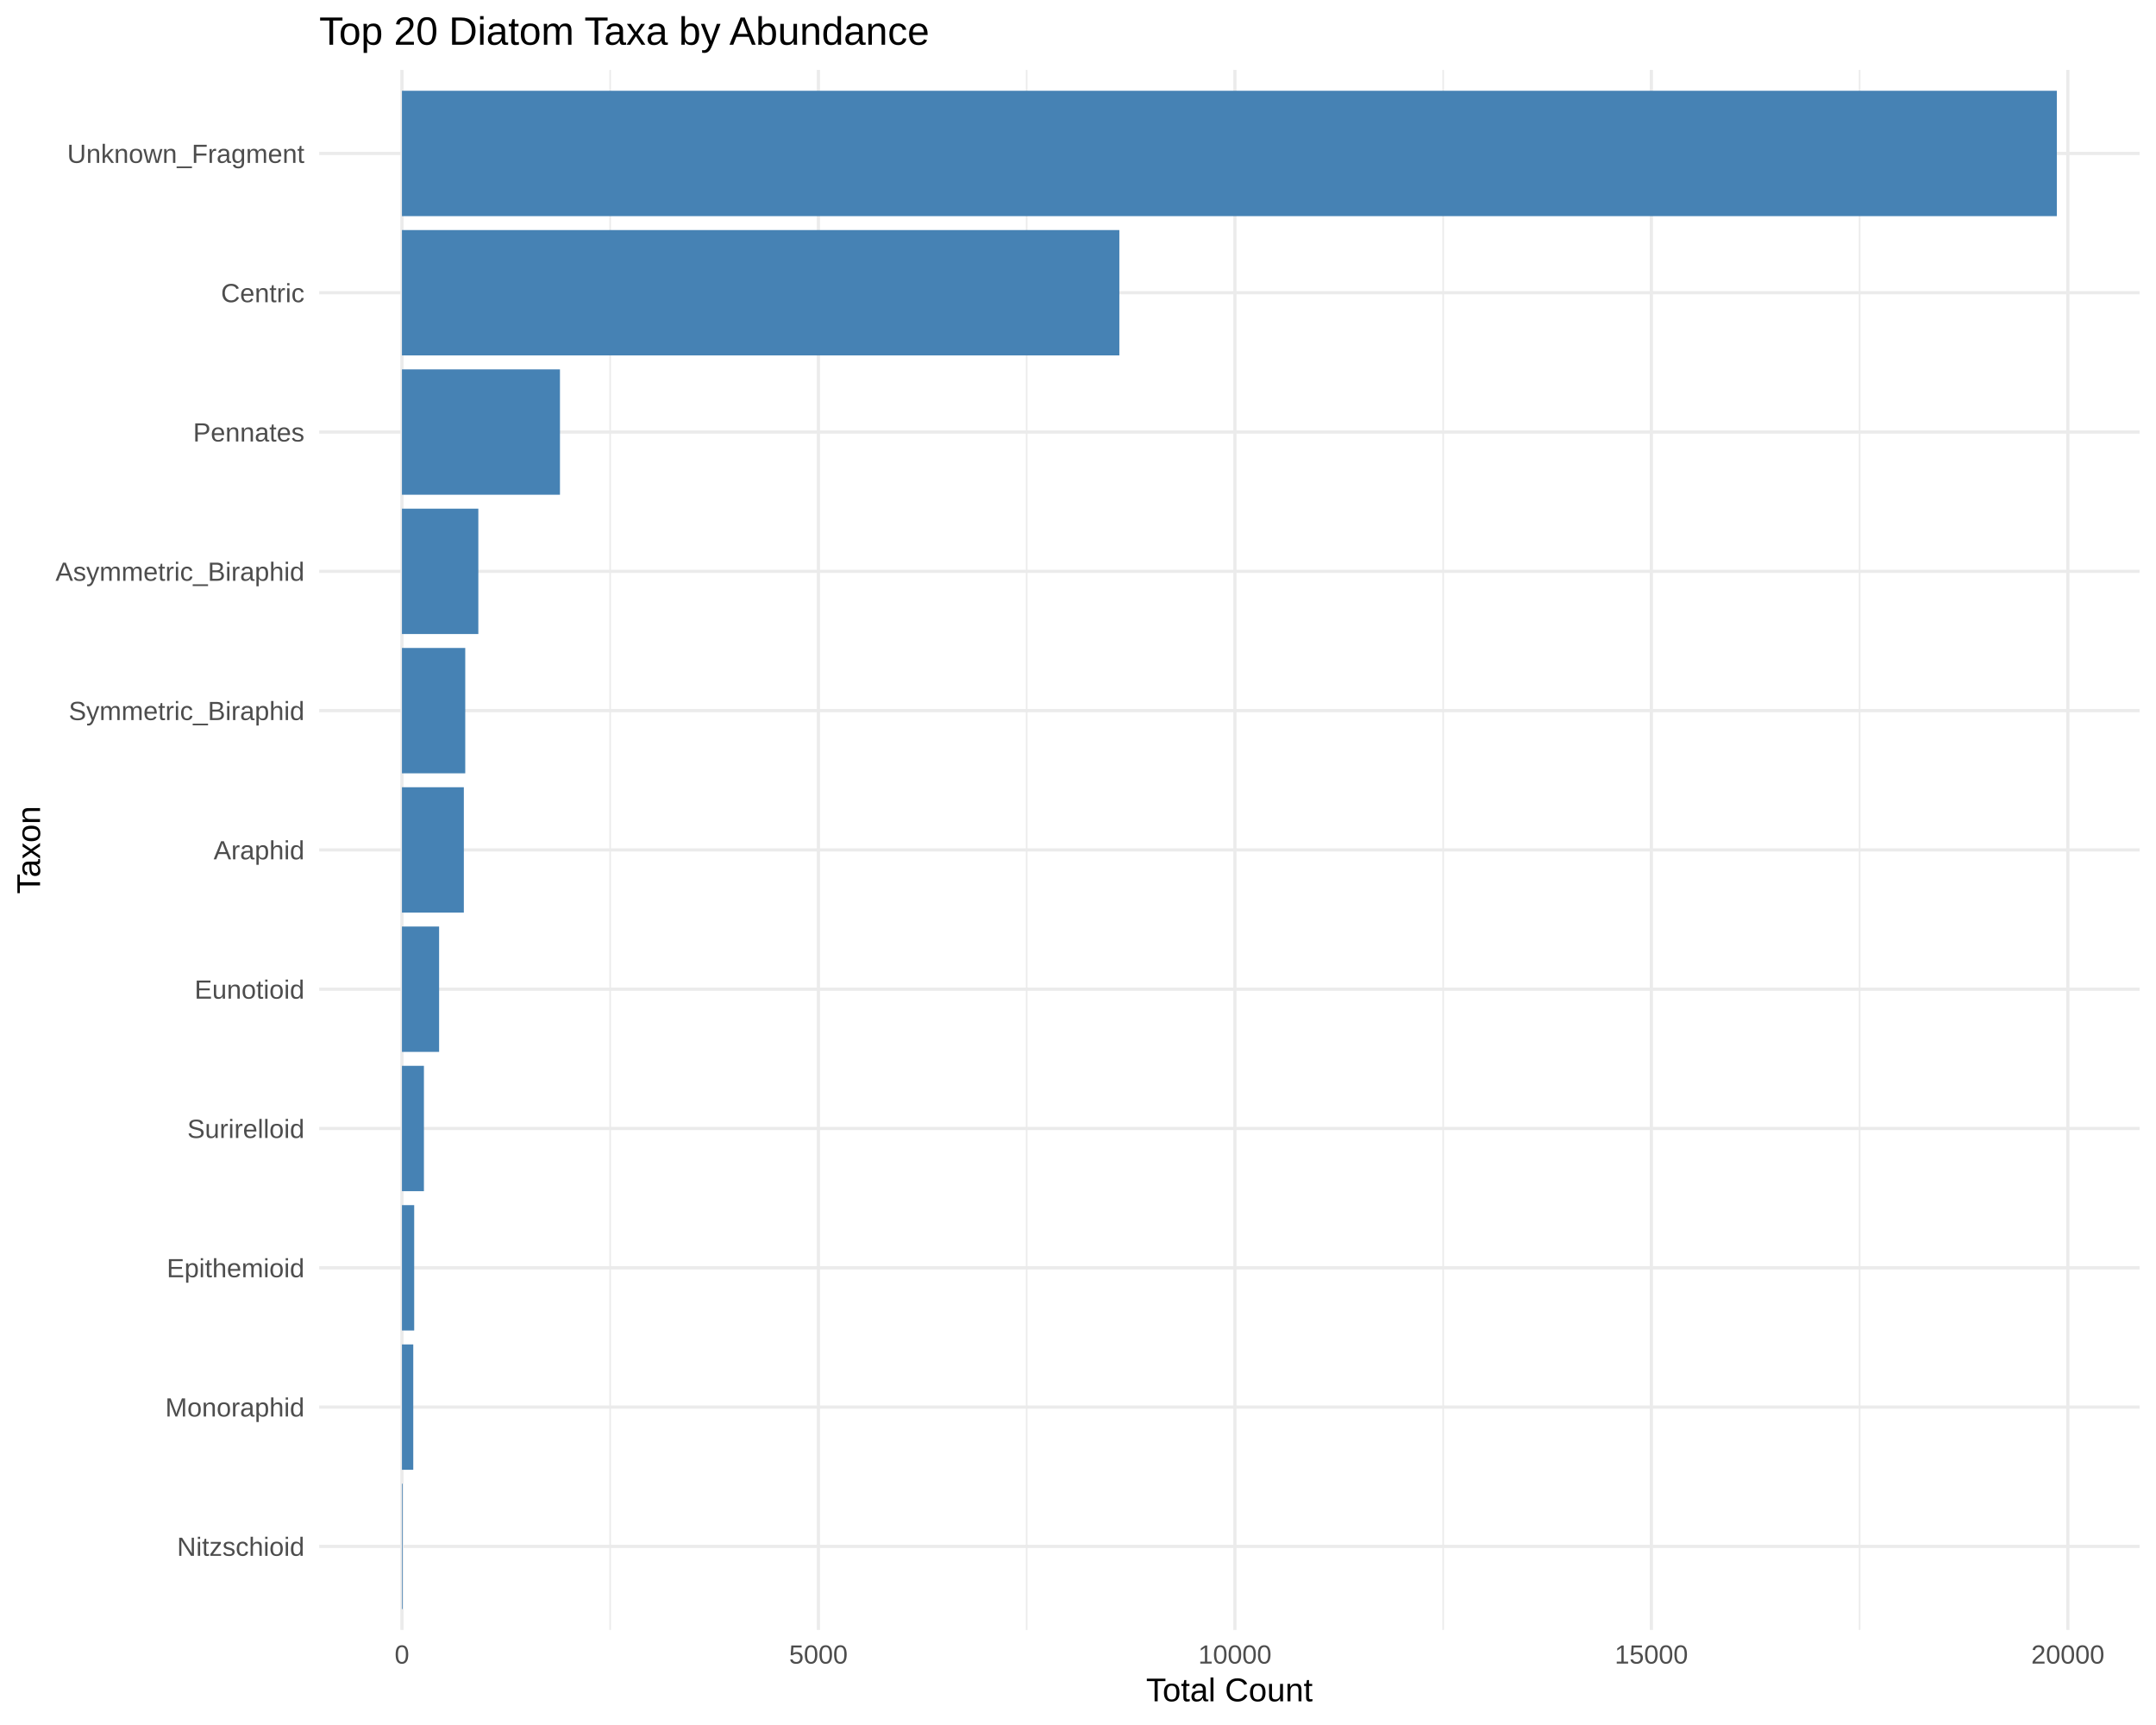
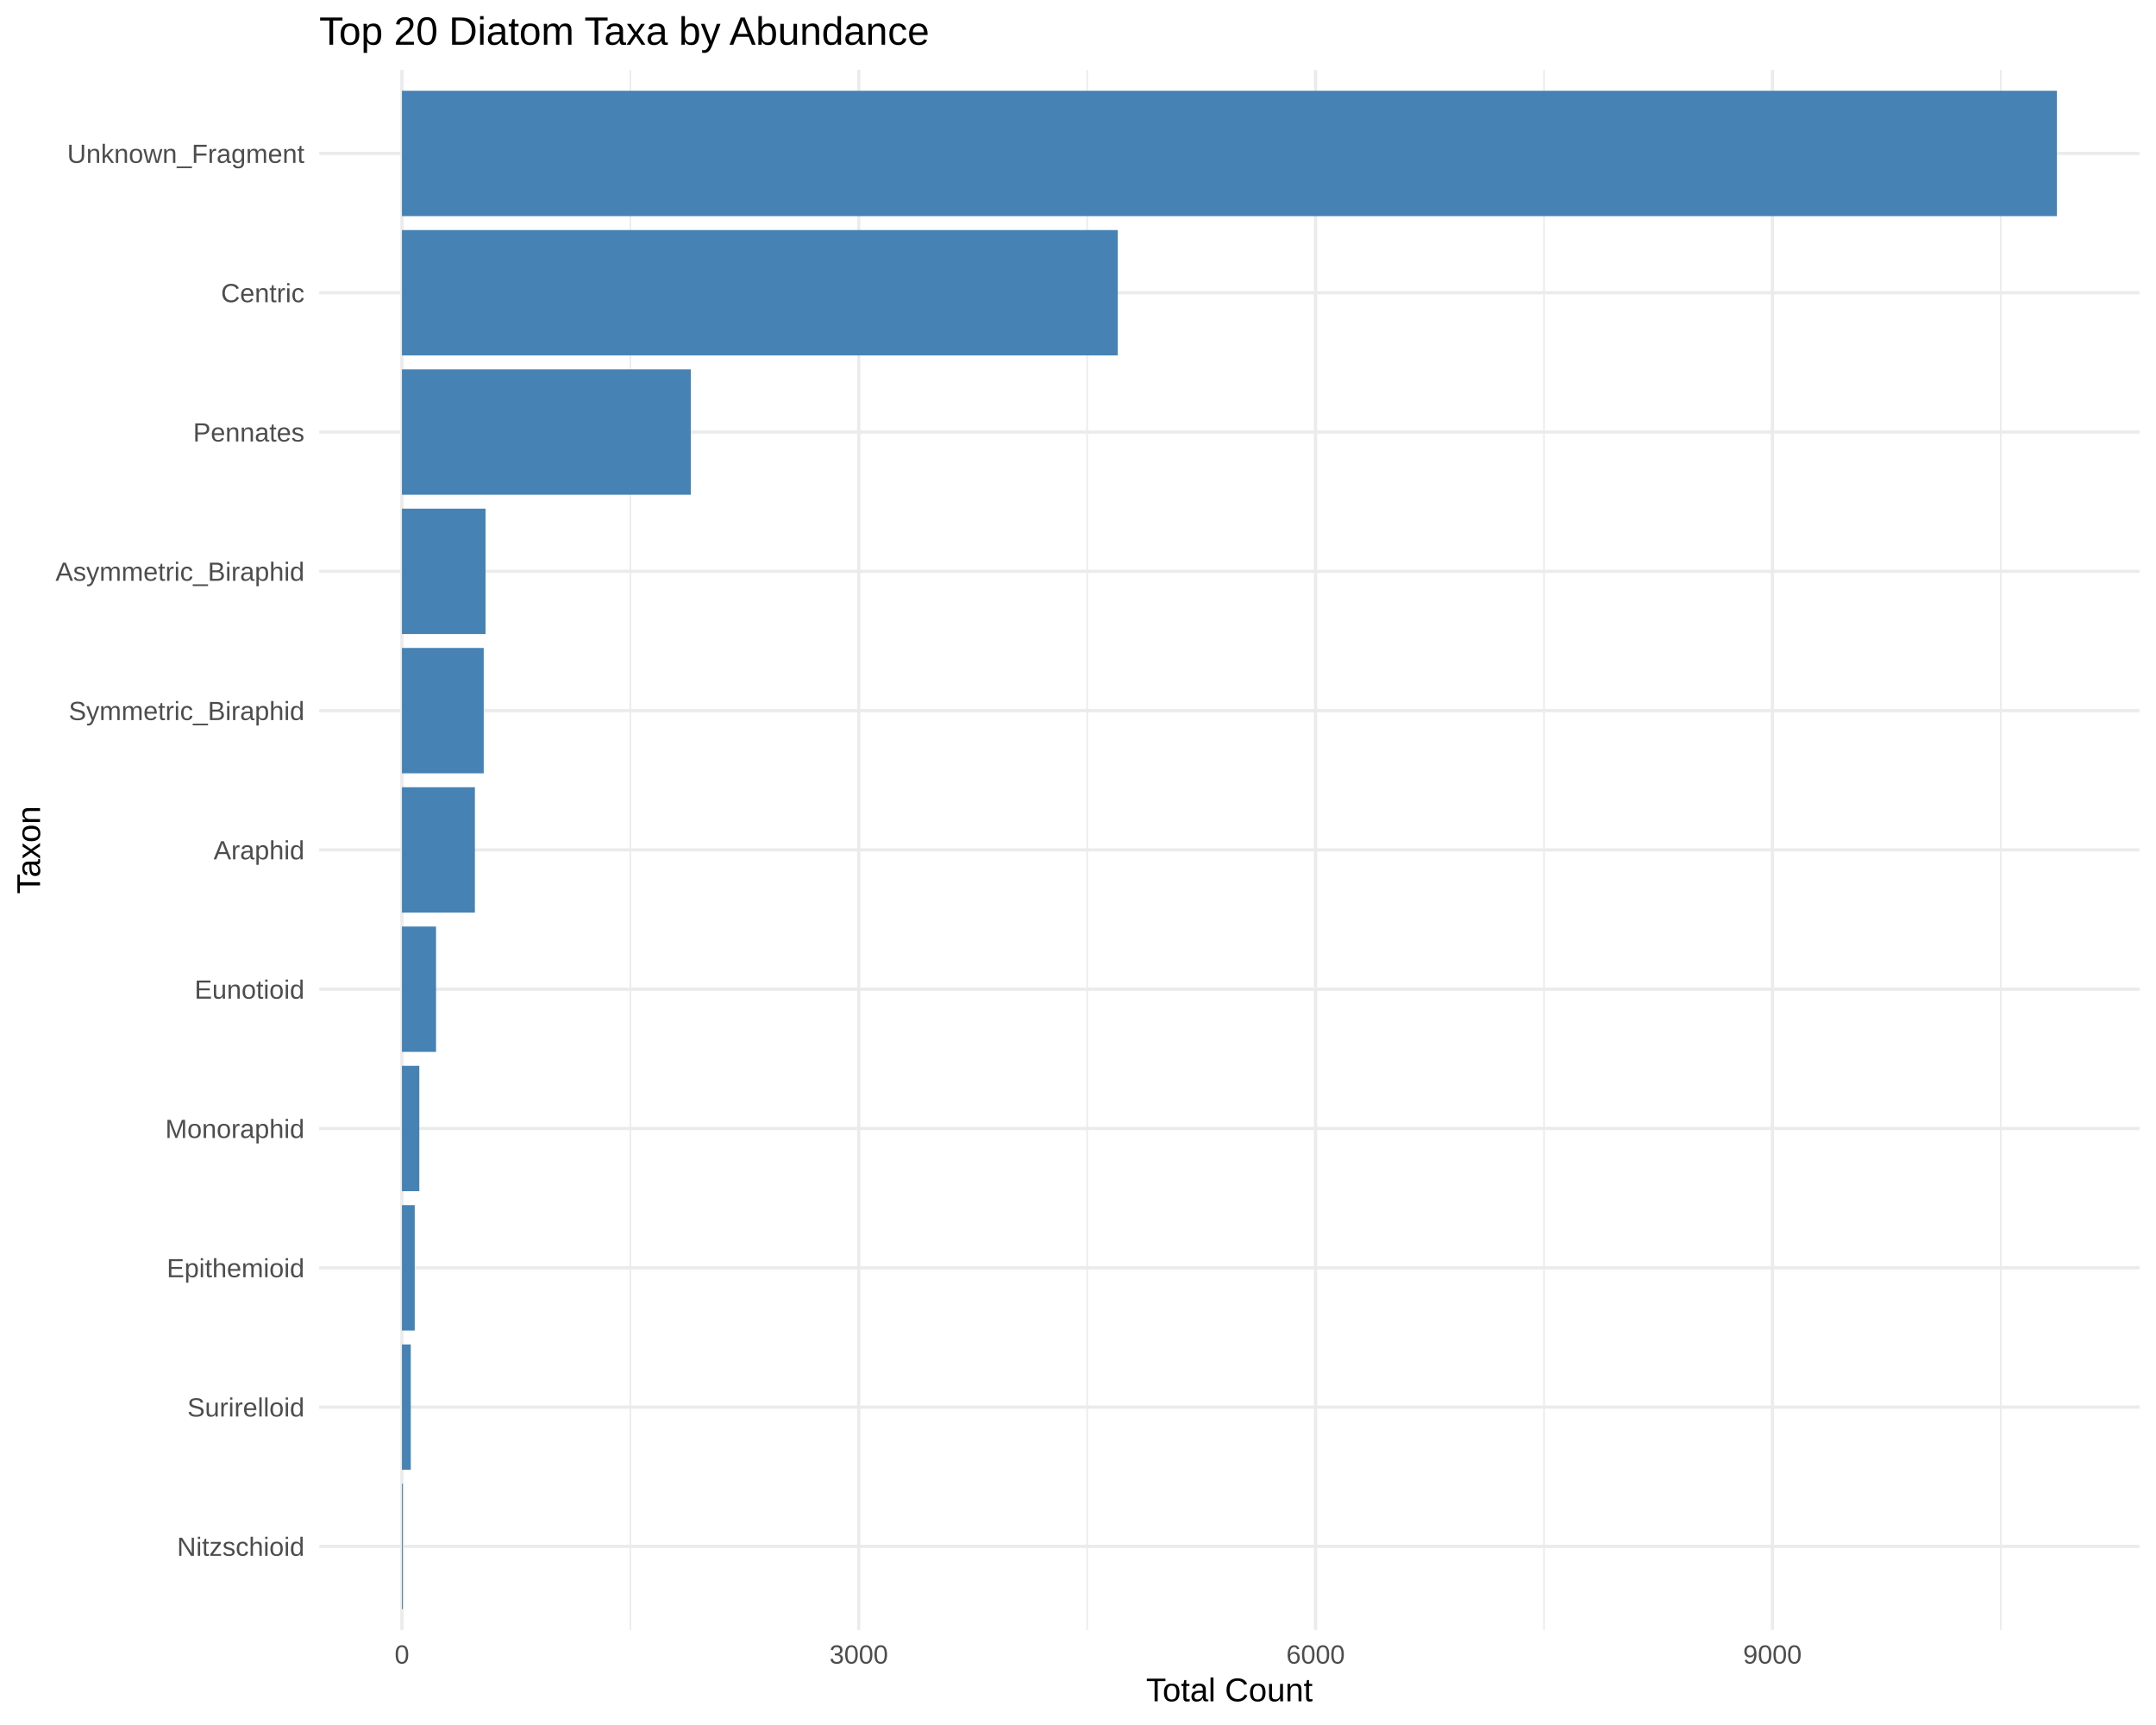
<svg xmlns="http://www.w3.org/2000/svg" class="svglite" width="720.00pt" height="576.00pt" viewBox="0 0 720.00 576.00">
  <defs>
    <style type="text/css">
    .svglite line, .svglite polyline, .svglite polygon, .svglite path, .svglite rect, .svglite circle {
      fill: none;
      stroke: #000000;
      stroke-linecap: round;
      stroke-linejoin: round;
      stroke-miterlimit: 10.00;
    }
    .svglite text {
      white-space: pre;
    }
  </style>
  </defs>
  <rect width="100%" height="100%" style="stroke: none; fill: none;" />
  <defs>
    <clipPath id="cpMC4wMHw3MjAuMDB8MC4wMHw1NzYuMDA=">
      <rect x="0.00" y="0.00" width="720.00" height="576.00" />
    </clipPath>
  </defs>
  <g clip-path="url(#cpMC4wMHw3MjAuMDB8MC4wMHw1NzYuMDA=)">
</g>
  <defs>
    <clipPath id="cpMTA2LjYwfDcxNC41MnwyMy4zNHw1NDQuMjc=">
      <rect x="106.60" y="23.34" width="607.92" height="520.93" />
    </clipPath>
  </defs>
  <g clip-path="url(#cpMTA2LjYwfDcxNC41MnwyMy4zNHw1NDQuMjc=)">
-     <polyline points="203.77,544.27 203.77,23.34 " style="stroke-width: 0.53; stroke: #EBEBEB; stroke-linecap: butt;" />
-     <polyline points="342.85,544.27 342.85,23.34 " style="stroke-width: 0.53; stroke: #EBEBEB; stroke-linecap: butt;" />
-     <polyline points="481.94,544.27 481.94,23.34 " style="stroke-width: 0.53; stroke: #EBEBEB; stroke-linecap: butt;" />
-     <polyline points="621.02,544.27 621.02,23.34 " style="stroke-width: 0.53; stroke: #EBEBEB; stroke-linecap: butt;" />
+     <polyline points="210.51,544.27 210.51,23.34 " style="stroke-width: 0.53; stroke: #EBEBEB; stroke-linecap: butt;" />
+     <polyline points="363.06,544.27 363.06,23.34 " style="stroke-width: 0.53; stroke: #EBEBEB; stroke-linecap: butt;" />
+     <polyline points="515.62,544.27 515.62,23.34 " style="stroke-width: 0.53; stroke: #EBEBEB; stroke-linecap: butt;" />
+     <polyline points="668.17,544.27 668.17,23.34 " style="stroke-width: 0.53; stroke: #EBEBEB; stroke-linecap: butt;" />
    <polyline points="106.60,516.36 714.52,516.36 " style="stroke-width: 1.07; stroke: #EBEBEB; stroke-linecap: butt;" />
    <polyline points="106.60,469.85 714.52,469.85 " style="stroke-width: 1.07; stroke: #EBEBEB; stroke-linecap: butt;" />
    <polyline points="106.60,423.34 714.52,423.34 " style="stroke-width: 1.07; stroke: #EBEBEB; stroke-linecap: butt;" />
    <polyline points="106.60,376.82 714.52,376.82 " style="stroke-width: 1.07; stroke: #EBEBEB; stroke-linecap: butt;" />
    <polyline points="106.60,330.31 714.52,330.31 " style="stroke-width: 1.07; stroke: #EBEBEB; stroke-linecap: butt;" />
    <polyline points="106.60,283.80 714.52,283.80 " style="stroke-width: 1.07; stroke: #EBEBEB; stroke-linecap: butt;" />
    <polyline points="106.60,237.29 714.52,237.29 " style="stroke-width: 1.07; stroke: #EBEBEB; stroke-linecap: butt;" />
    <polyline points="106.60,190.78 714.52,190.78 " style="stroke-width: 1.07; stroke: #EBEBEB; stroke-linecap: butt;" />
    <polyline points="106.60,144.27 714.52,144.27 " style="stroke-width: 1.07; stroke: #EBEBEB; stroke-linecap: butt;" />
    <polyline points="106.60,97.75 714.52,97.75 " style="stroke-width: 1.07; stroke: #EBEBEB; stroke-linecap: butt;" />
    <polyline points="106.60,51.24 714.52,51.24 " style="stroke-width: 1.07; stroke: #EBEBEB; stroke-linecap: butt;" />
    <polyline points="134.23,544.27 134.23,23.34 " style="stroke-width: 1.07; stroke: #EBEBEB; stroke-linecap: butt;" />
-     <polyline points="273.31,544.27 273.31,23.34 " style="stroke-width: 1.07; stroke: #EBEBEB; stroke-linecap: butt;" />
-     <polyline points="412.40,544.27 412.40,23.34 " style="stroke-width: 1.07; stroke: #EBEBEB; stroke-linecap: butt;" />
-     <polyline points="551.48,544.27 551.48,23.34 " style="stroke-width: 1.07; stroke: #EBEBEB; stroke-linecap: butt;" />
-     <polyline points="690.56,544.27 690.56,23.34 " style="stroke-width: 1.07; stroke: #EBEBEB; stroke-linecap: butt;" />
+     <polyline points="286.79,544.27 286.79,23.34 " style="stroke-width: 1.07; stroke: #EBEBEB; stroke-linecap: butt;" />
+     <polyline points="439.34,544.27 439.34,23.34 " style="stroke-width: 1.07; stroke: #EBEBEB; stroke-linecap: butt;" />
+     <polyline points="591.90,544.27 591.90,23.34 " style="stroke-width: 1.07; stroke: #EBEBEB; stroke-linecap: butt;" />
    <rect x="134.23" y="30.31" width="552.66" height="41.86" style="stroke-width: 1.07; stroke: none; stroke-linecap: butt; stroke-linejoin: miter; fill: #4682B4;" />
-     <rect x="134.23" y="76.82" width="239.58" height="41.86" style="stroke-width: 1.07; stroke: none; stroke-linecap: butt; stroke-linejoin: miter; fill: #4682B4;" />
-     <rect x="134.23" y="123.34" width="52.77" height="41.86" style="stroke-width: 1.07; stroke: none; stroke-linecap: butt; stroke-linejoin: miter; fill: #4682B4;" />
-     <rect x="134.23" y="169.85" width="25.51" height="41.86" style="stroke-width: 1.07; stroke: none; stroke-linecap: butt; stroke-linejoin: miter; fill: #4682B4;" />
-     <rect x="134.23" y="216.36" width="21.14" height="41.86" style="stroke-width: 1.07; stroke: none; stroke-linecap: butt; stroke-linejoin: miter; fill: #4682B4;" />
-     <rect x="134.23" y="262.87" width="20.67" height="41.86" style="stroke-width: 1.07; stroke: none; stroke-linecap: butt; stroke-linejoin: miter; fill: #4682B4;" />
-     <rect x="134.23" y="309.38" width="12.41" height="41.86" style="stroke-width: 1.07; stroke: none; stroke-linecap: butt; stroke-linejoin: miter; fill: #4682B4;" />
-     <rect x="134.23" y="355.89" width="7.34" height="41.86" style="stroke-width: 1.07; stroke: none; stroke-linecap: butt; stroke-linejoin: miter; fill: #4682B4;" />
-     <rect x="134.23" y="402.41" width="4.09" height="41.86" style="stroke-width: 1.07; stroke: none; stroke-linecap: butt; stroke-linejoin: miter; fill: #4682B4;" />
-     <rect x="134.23" y="448.92" width="3.78" height="41.86" style="stroke-width: 1.07; stroke: none; stroke-linecap: butt; stroke-linejoin: miter; fill: #4682B4;" />
-     <rect x="134.23" y="495.43" width="0.22" height="41.86" style="stroke-width: 1.07; stroke: none; stroke-linecap: butt; stroke-linejoin: miter; fill: #4682B4;" />
+     <rect x="134.23" y="76.82" width="239.05" height="41.86" style="stroke-width: 1.07; stroke: none; stroke-linecap: butt; stroke-linejoin: miter; fill: #4682B4;" />
+     <rect x="134.23" y="123.34" width="96.47" height="41.86" style="stroke-width: 1.07; stroke: none; stroke-linecap: butt; stroke-linejoin: miter; fill: #4682B4;" />
+     <rect x="134.23" y="169.85" width="27.92" height="41.86" style="stroke-width: 1.07; stroke: none; stroke-linecap: butt; stroke-linejoin: miter; fill: #4682B4;" />
+     <rect x="134.23" y="216.36" width="27.31" height="41.86" style="stroke-width: 1.07; stroke: none; stroke-linecap: butt; stroke-linejoin: miter; fill: #4682B4;" />
+     <rect x="134.23" y="262.87" width="24.36" height="41.86" style="stroke-width: 1.07; stroke: none; stroke-linecap: butt; stroke-linejoin: miter; fill: #4682B4;" />
+     <rect x="134.23" y="309.38" width="11.39" height="41.86" style="stroke-width: 1.07; stroke: none; stroke-linecap: butt; stroke-linejoin: miter; fill: #4682B4;" />
+     <rect x="134.23" y="355.89" width="5.80" height="41.86" style="stroke-width: 1.07; stroke: none; stroke-linecap: butt; stroke-linejoin: miter; fill: #4682B4;" />
+     <rect x="134.23" y="402.41" width="4.27" height="41.86" style="stroke-width: 1.07; stroke: none; stroke-linecap: butt; stroke-linejoin: miter; fill: #4682B4;" />
+     <rect x="134.23" y="448.92" width="2.95" height="41.86" style="stroke-width: 1.07; stroke: none; stroke-linecap: butt; stroke-linejoin: miter; fill: #4682B4;" />
+     <rect x="134.23" y="495.43" width="0.31" height="41.86" style="stroke-width: 1.07; stroke: none; stroke-linecap: butt; stroke-linejoin: miter; fill: #4682B4;" />
  </g>
  <g clip-path="url(#cpMC4wMHw3MjAuMDB8MC4wMHw1NzYuMDA=)">
    <text x="101.67" y="519.51" text-anchor="end" style="font-size: 8.80px;fill: #4D4D4D; font-family: &quot;Arial&quot;;" textLength="42.53px" lengthAdjust="spacingAndGlyphs">Nitzschioid</text>
-     <text x="101.67" y="473.00" text-anchor="end" style="font-size: 8.80px;fill: #4D4D4D; font-family: &quot;Arial&quot;;" textLength="46.48px" lengthAdjust="spacingAndGlyphs">Monoraphid</text>
+     <text x="101.67" y="473.00" text-anchor="end" style="font-size: 8.80px;fill: #4D4D4D; font-family: &quot;Arial&quot;;" textLength="39.12px" lengthAdjust="spacingAndGlyphs">Surirelloid</text>
    <text x="101.67" y="426.49" text-anchor="end" style="font-size: 8.80px;fill: #4D4D4D; font-family: &quot;Arial&quot;;" textLength="45.97px" lengthAdjust="spacingAndGlyphs">Epithemioid</text>
-     <text x="101.67" y="379.98" text-anchor="end" style="font-size: 8.80px;fill: #4D4D4D; font-family: &quot;Arial&quot;;" textLength="39.12px" lengthAdjust="spacingAndGlyphs">Surirelloid</text>
+     <text x="101.67" y="379.98" text-anchor="end" style="font-size: 8.80px;fill: #4D4D4D; font-family: &quot;Arial&quot;;" textLength="46.48px" lengthAdjust="spacingAndGlyphs">Monoraphid</text>
    <text x="101.67" y="333.47" text-anchor="end" style="font-size: 8.80px;fill: #4D4D4D; font-family: &quot;Arial&quot;;" textLength="36.69px" lengthAdjust="spacingAndGlyphs">Eunotioid</text>
    <text x="101.67" y="286.95" text-anchor="end" style="font-size: 8.80px;fill: #4D4D4D; font-family: &quot;Arial&quot;;" textLength="30.33px" lengthAdjust="spacingAndGlyphs">Araphid</text>
    <text x="101.67" y="240.44" text-anchor="end" style="font-size: 8.80px;fill: #4D4D4D; font-family: &quot;Arial&quot;;" textLength="78.72px" lengthAdjust="spacingAndGlyphs">Symmetric_Biraphid</text>
    <text x="101.67" y="193.93" text-anchor="end" style="font-size: 8.80px;fill: #4D4D4D; font-family: &quot;Arial&quot;;" textLength="83.12px" lengthAdjust="spacingAndGlyphs">Asymmetric_Biraphid</text>
    <text x="101.67" y="147.42" text-anchor="end" style="font-size: 8.80px;fill: #4D4D4D; font-family: &quot;Arial&quot;;" textLength="37.19px" lengthAdjust="spacingAndGlyphs">Pennates</text>
    <text x="101.67" y="100.91" text-anchor="end" style="font-size: 8.80px;fill: #4D4D4D; font-family: &quot;Arial&quot;;" textLength="27.86px" lengthAdjust="spacingAndGlyphs">Centric</text>
    <text x="101.67" y="54.40" text-anchor="end" style="font-size: 8.80px;fill: #4D4D4D; font-family: &quot;Arial&quot;;" textLength="79.24px" lengthAdjust="spacingAndGlyphs">Unknown_Fragment</text>
    <text x="134.23" y="555.50" text-anchor="middle" style="font-size: 8.80px;fill: #4D4D4D; font-family: &quot;Arial&quot;;" textLength="4.90px" lengthAdjust="spacingAndGlyphs">0</text>
-     <text x="273.31" y="555.50" text-anchor="middle" style="font-size: 8.80px;fill: #4D4D4D; font-family: &quot;Arial&quot;;" textLength="19.58px" lengthAdjust="spacingAndGlyphs">5000</text>
-     <text x="412.40" y="555.50" text-anchor="middle" style="font-size: 8.80px;fill: #4D4D4D; font-family: &quot;Arial&quot;;" textLength="24.48px" lengthAdjust="spacingAndGlyphs">10000</text>
-     <text x="551.48" y="555.50" text-anchor="middle" style="font-size: 8.80px;fill: #4D4D4D; font-family: &quot;Arial&quot;;" textLength="24.48px" lengthAdjust="spacingAndGlyphs">15000</text>
-     <text x="690.56" y="555.50" text-anchor="middle" style="font-size: 8.80px;fill: #4D4D4D; font-family: &quot;Arial&quot;;" textLength="24.48px" lengthAdjust="spacingAndGlyphs">20000</text>
+     <text x="286.79" y="555.50" text-anchor="middle" style="font-size: 8.80px;fill: #4D4D4D; font-family: &quot;Arial&quot;;" textLength="19.58px" lengthAdjust="spacingAndGlyphs">3000</text>
+     <text x="439.34" y="555.50" text-anchor="middle" style="font-size: 8.80px;fill: #4D4D4D; font-family: &quot;Arial&quot;;" textLength="19.58px" lengthAdjust="spacingAndGlyphs">6000</text>
+     <text x="591.90" y="555.50" text-anchor="middle" style="font-size: 8.80px;fill: #4D4D4D; font-family: &quot;Arial&quot;;" textLength="19.58px" lengthAdjust="spacingAndGlyphs">9000</text>
    <text x="410.56" y="568.09" text-anchor="middle" style="font-size: 11.00px; font-family: &quot;Arial&quot;;" textLength="56.86px" lengthAdjust="spacingAndGlyphs">Total Count</text>
    <text transform="translate(13.37,283.80) rotate(-90)" text-anchor="middle" style="font-size: 11.00px; font-family: &quot;Arial&quot;;" textLength="30.58px" lengthAdjust="spacingAndGlyphs">Taxon</text>
    <text x="106.60" y="14.94" style="font-size: 13.20px; font-family: &quot;Arial&quot;;" textLength="207.52px" lengthAdjust="spacingAndGlyphs">Top 20 Diatom Taxa by Abundance</text>
  </g>
</svg>
